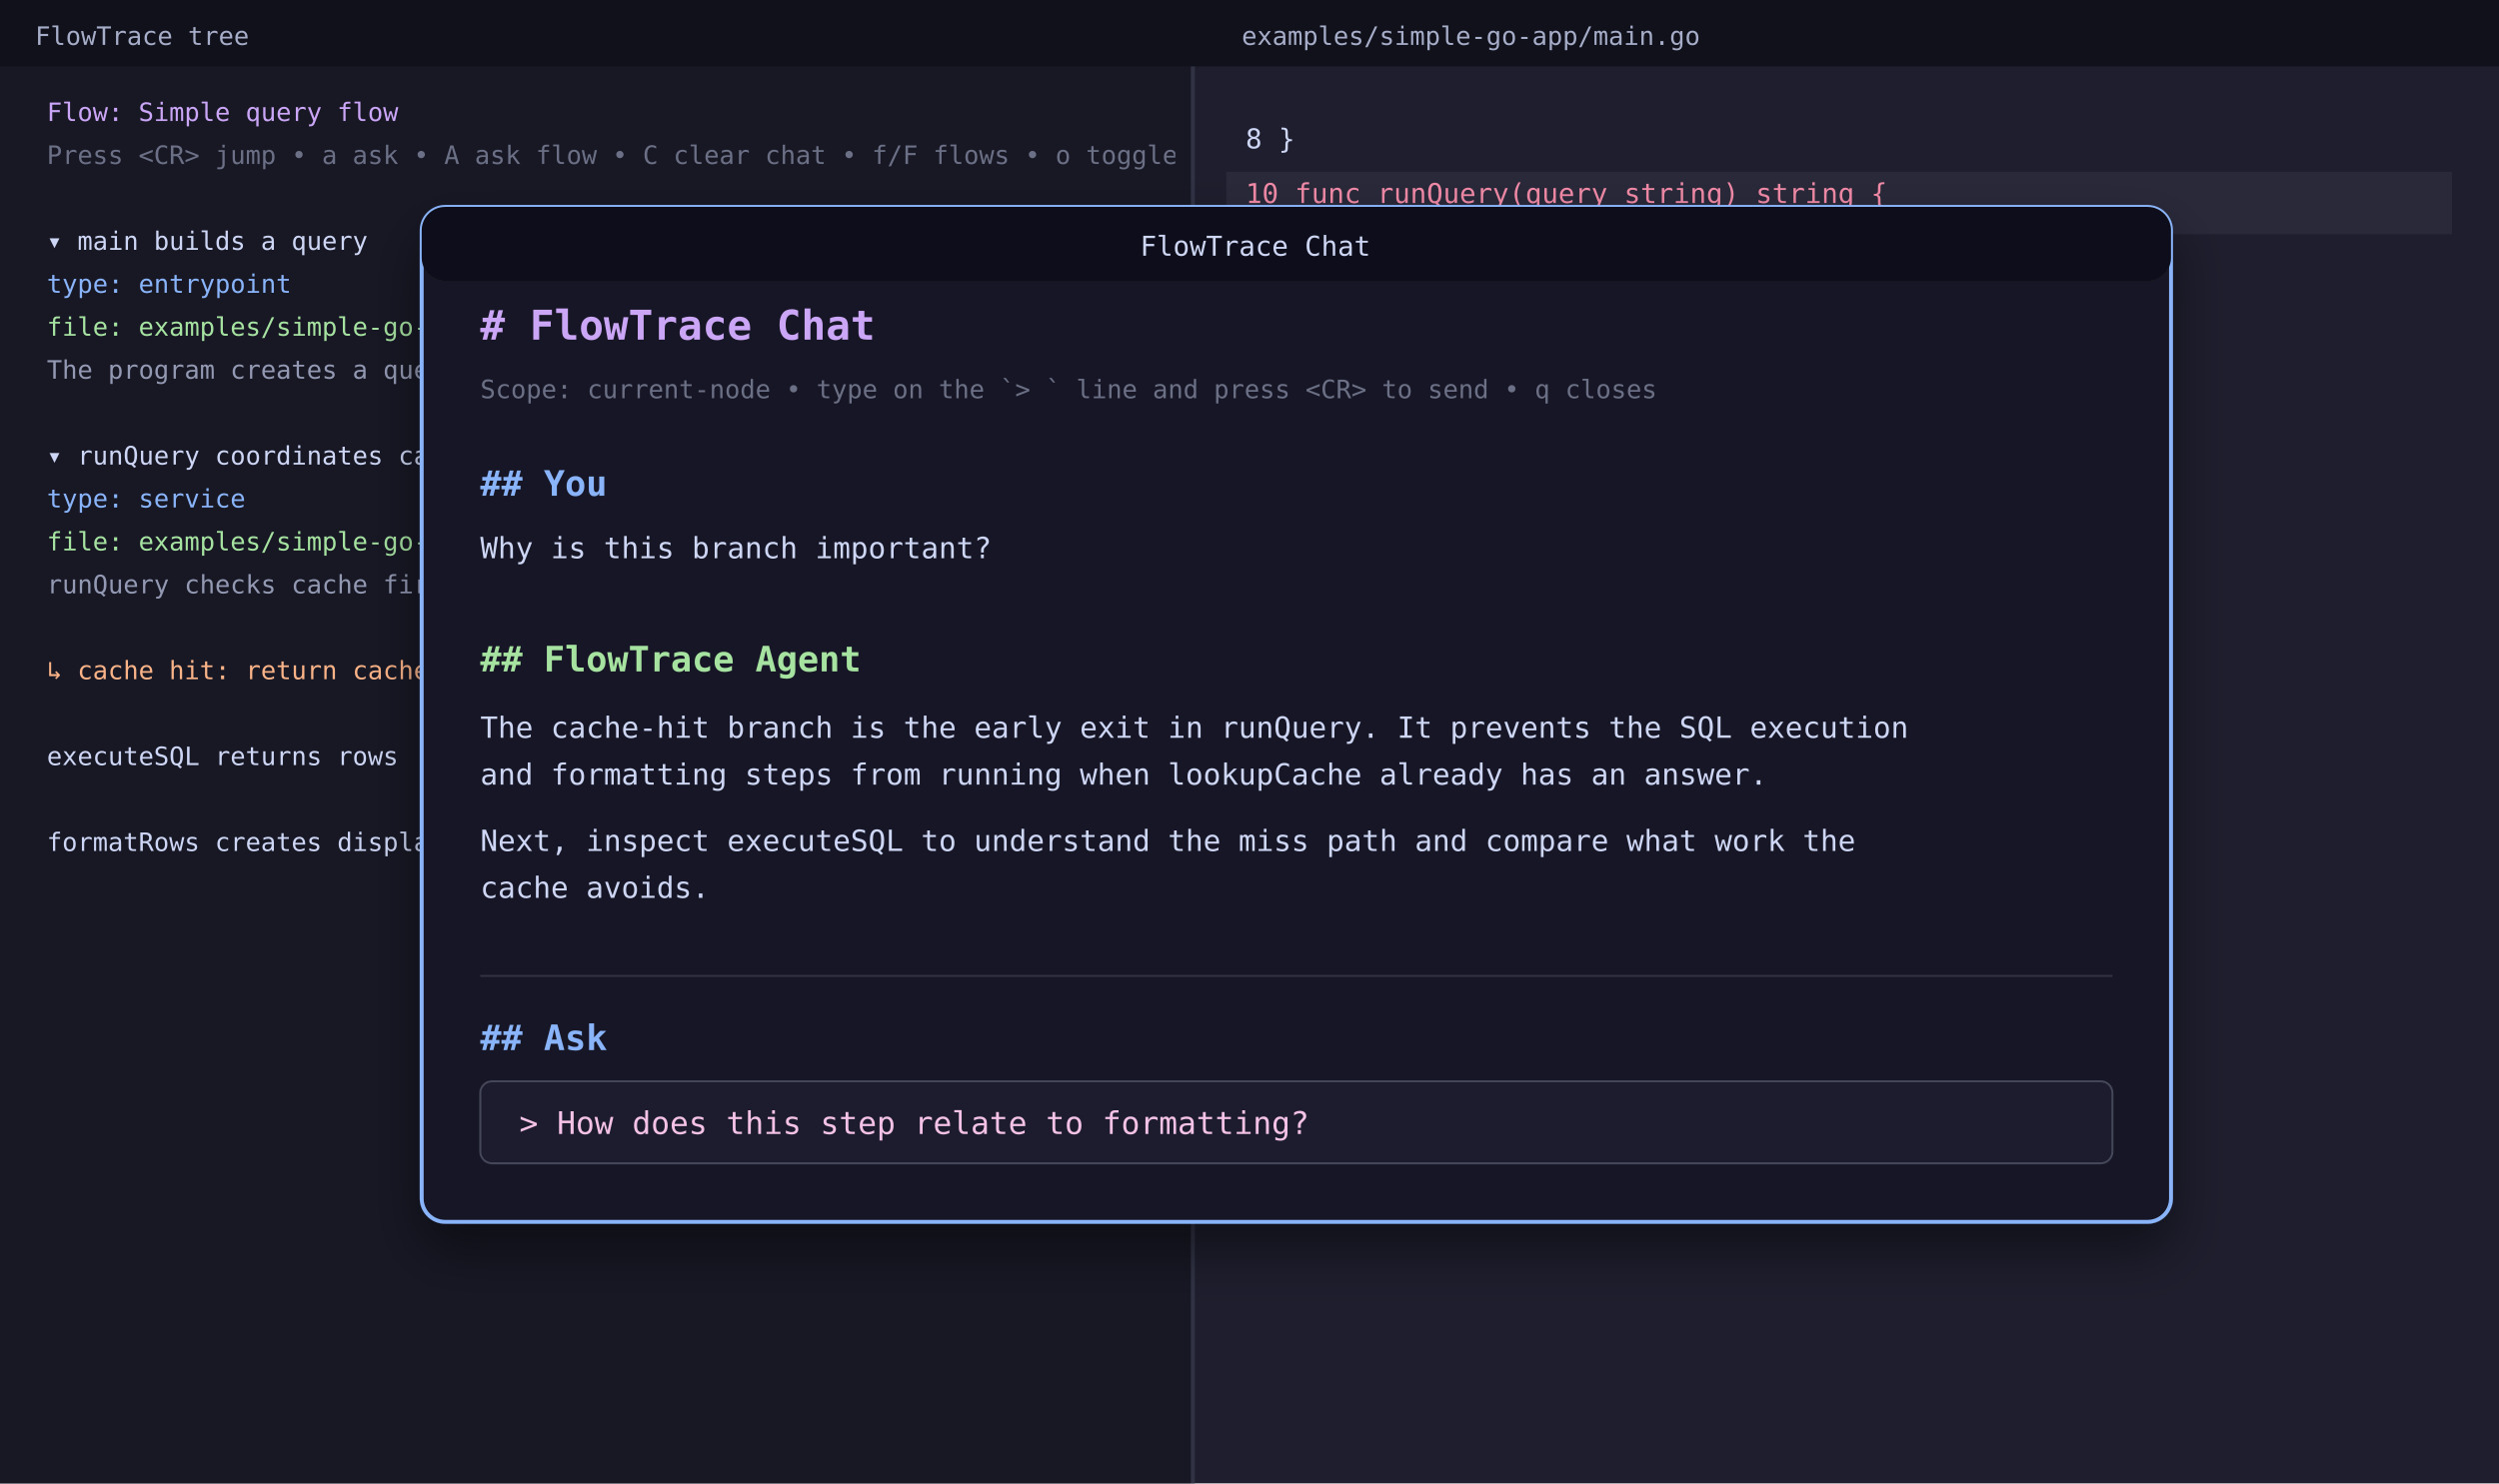
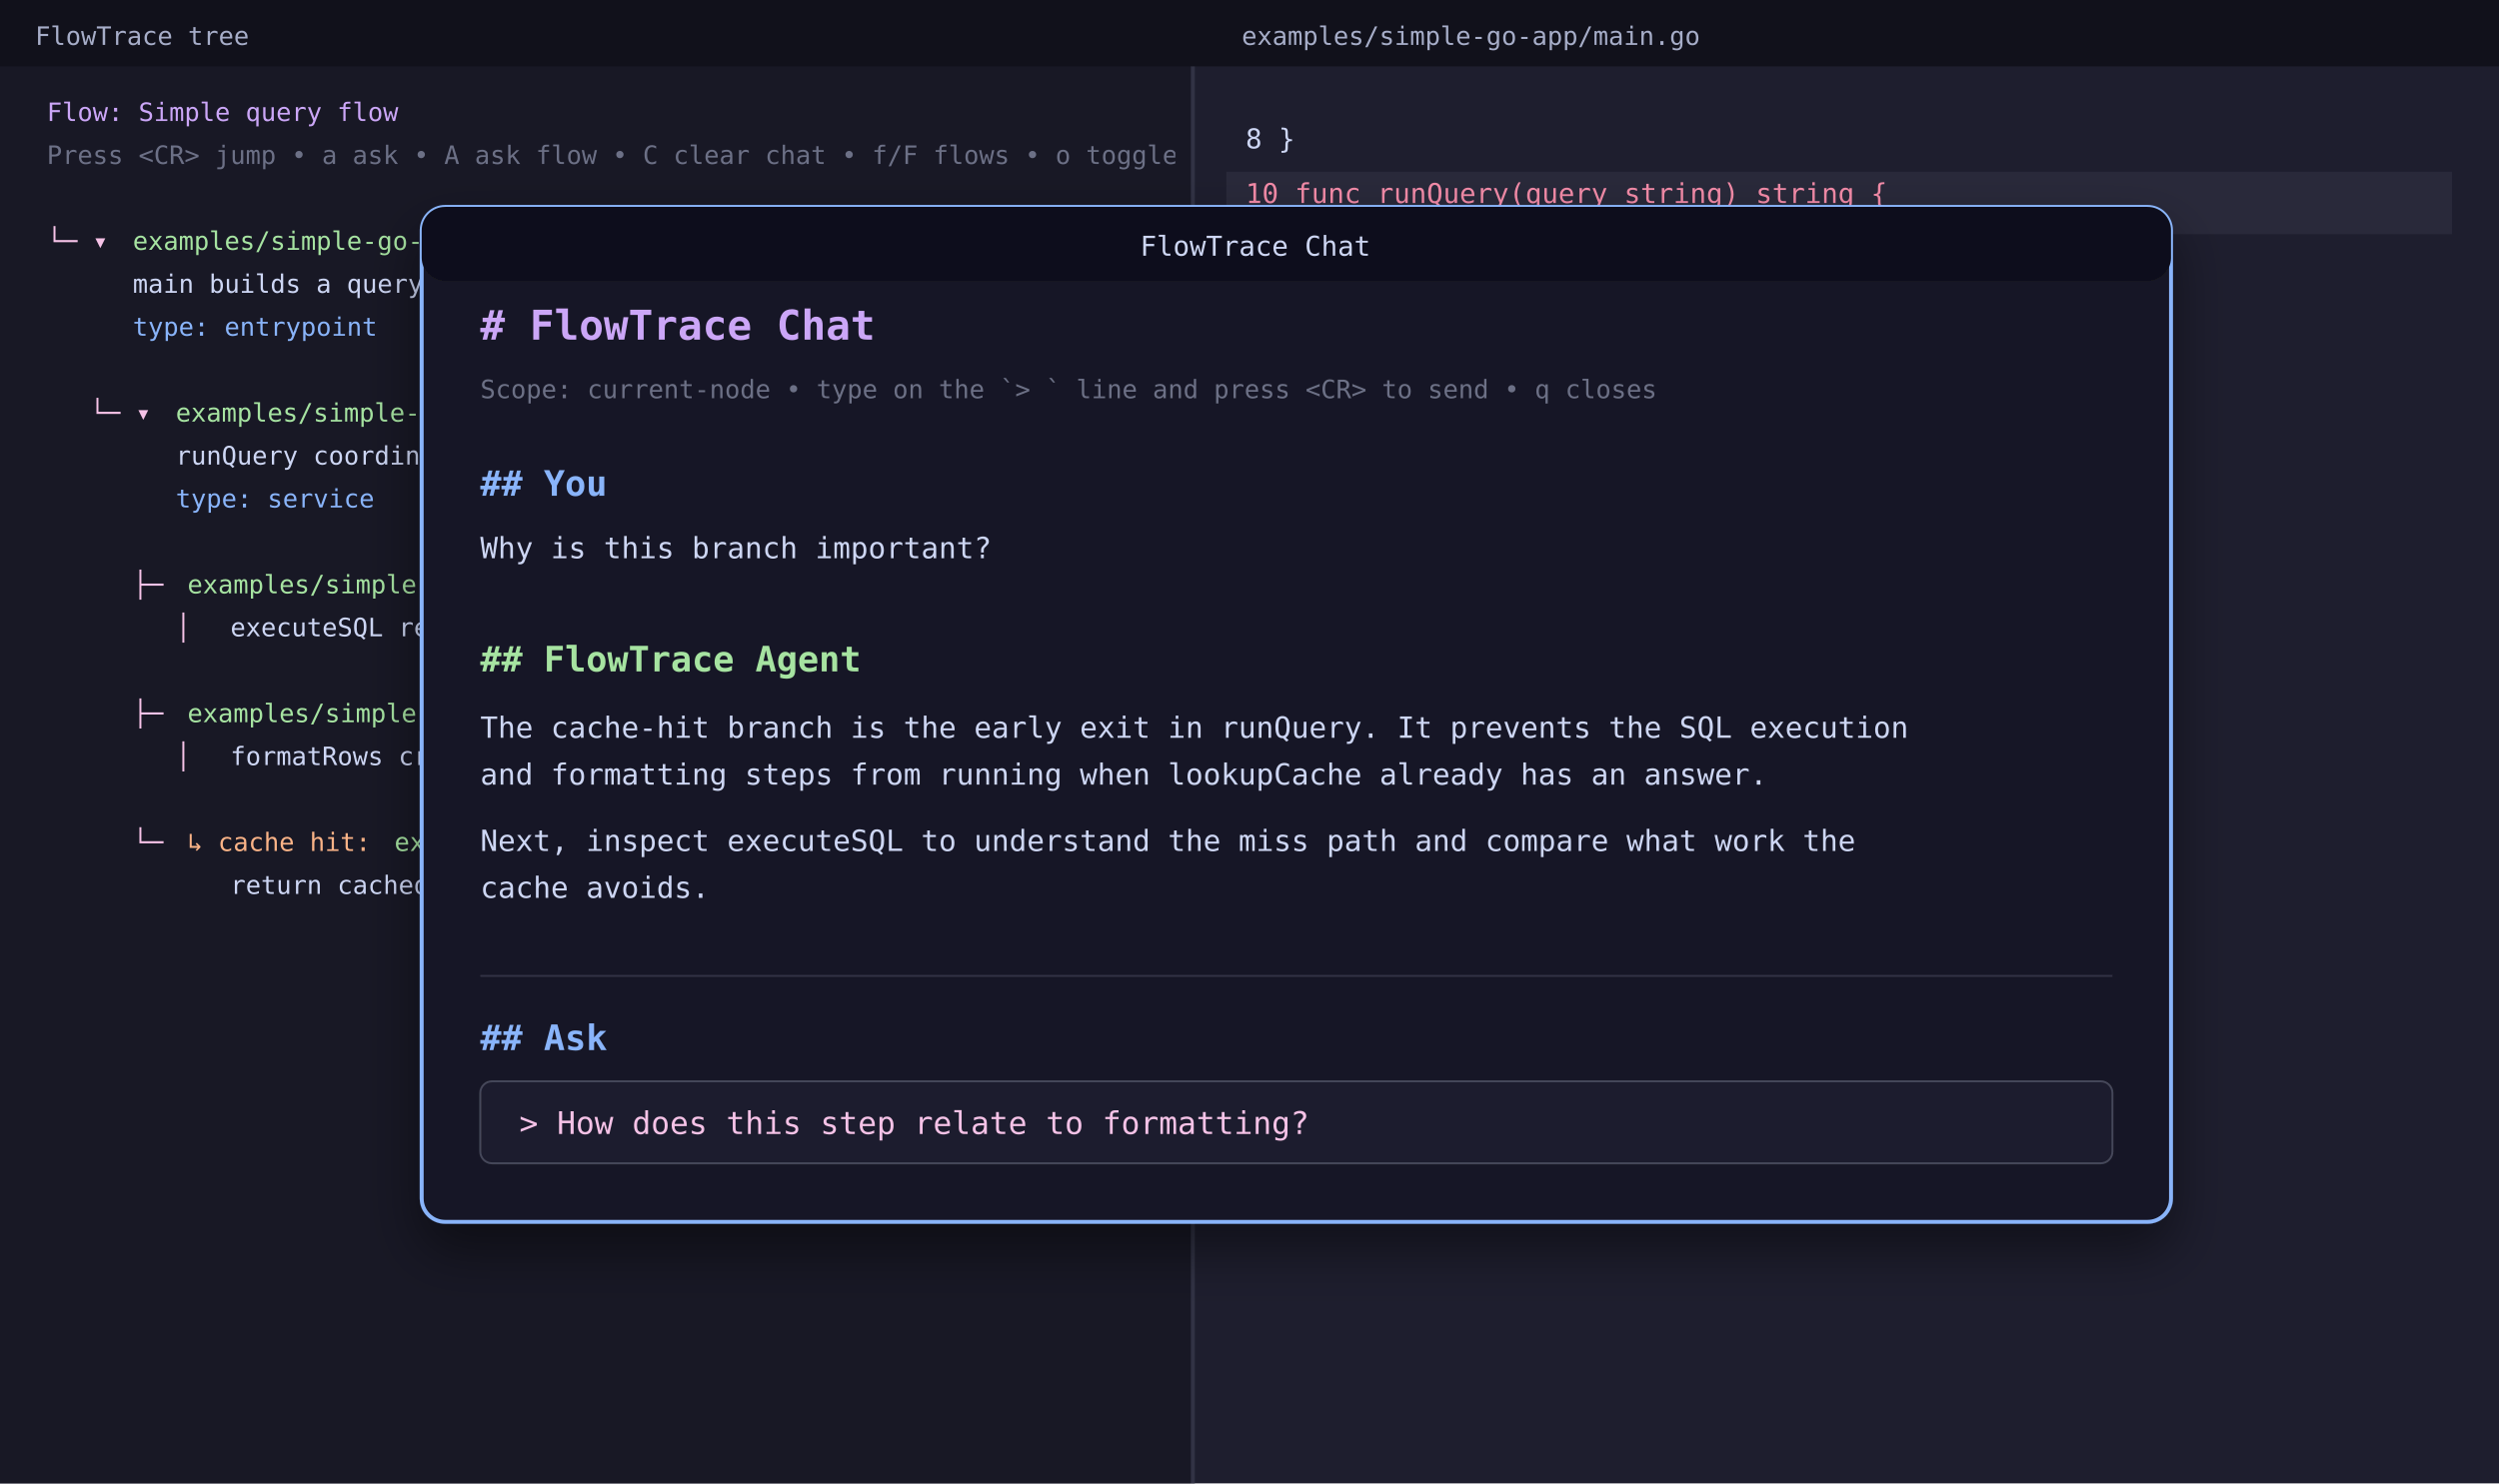
<svg xmlns="http://www.w3.org/2000/svg" width="1280" height="760" viewBox="0 0 1280 760">
  <defs>
    <clipPath id="leftClip">
      <rect x="0" y="34" width="602" height="726" />
    </clipPath>
    <clipPath id="rightClip">
      <rect x="628" y="34" width="628" height="726" />
    </clipPath>
    <filter id="shadow" x="-20%" y="-20%" width="140%" height="140%">
      <feDropShadow dx="0" dy="14" stdDeviation="14" flood-color="#000000" flood-opacity="0.45" />
    </filter>
  </defs>
  <rect width="100%" height="100%" fill="#1e1e2e" />
  <rect x="0" y="0" width="610" height="100%" fill="#181825" />
  <rect x="610" y="0" width="2" height="100%" fill="#313244" />
  <rect x="0" y="0" width="100%" height="34" fill="#11111b" />
  <text x="18" y="23" fill="#a6adc8" font-family="JetBrains Mono, SFMono-Regular, Consolas, monospace" font-size="13">FlowTrace tree</text>
  <text x="636" y="23" fill="#a6adc8" font-family="JetBrains Mono, SFMono-Regular, Consolas, monospace" font-size="13">examples/simple-go-app/main.go</text>
-   <g clip-path="url(#leftClip)">
-     <text x="24" y="62" fill="#cba6f7" font-family="JetBrains Mono, SFMono-Regular, Consolas, monospace" font-size="13">Flow: Simple query flow</text>
-     <text x="24" y="84" fill="#6c7086" font-family="JetBrains Mono, SFMono-Regular, Consolas, monospace" font-size="13">Press &lt;CR&gt; jump • a ask • A ask flow • C clear chat • f/F flows • o toggle • q close</text>
-     <text x="24" y="128" fill="#cdd6f4" font-family="JetBrains Mono, SFMono-Regular, Consolas, monospace" font-size="13">▾ main builds a query</text>
-     <text x="24" y="150" fill="#89b4fa" font-family="JetBrains Mono, SFMono-Regular, Consolas, monospace" font-size="13">  type: entrypoint</text>
-     <text x="24" y="172" fill="#a6e3a1" font-family="JetBrains Mono, SFMono-Regular, Consolas, monospace" font-size="13">  file: examples/simple-go-app/main.go:6</text>
-     <text x="24" y="194" fill="#9399b2" font-family="JetBrains Mono, SFMono-Regular, Consolas, monospace" font-size="13">  The program creates a query string and passes it into runQuery.</text>
-     <text x="24" y="238" fill="#cdd6f4" font-family="JetBrains Mono, SFMono-Regular, Consolas, monospace" font-size="13">  ▾ runQuery coordinates cache, execution, and formatting</text>
-     <text x="24" y="260" fill="#89b4fa" font-family="JetBrains Mono, SFMono-Regular, Consolas, monospace" font-size="13">    type: service</text>
-     <text x="24" y="282" fill="#a6e3a1" font-family="JetBrains Mono, SFMono-Regular, Consolas, monospace" font-size="13">    file: examples/simple-go-app/main.go:10</text>
-     <text x="24" y="304" fill="#9399b2" font-family="JetBrains Mono, SFMono-Regular, Consolas, monospace" font-size="13">    runQuery checks cache first, executes SQL on miss, then formats rows.</text>
-     <text x="24" y="348" fill="#fab387" font-family="JetBrains Mono, SFMono-Regular, Consolas, monospace" font-size="13">    ↳ cache hit: return cached result</text>
-     <text x="24" y="392" fill="#cdd6f4" font-family="JetBrains Mono, SFMono-Regular, Consolas, monospace" font-size="13">    executeSQL returns rows</text>
-     <text x="24" y="436" fill="#cdd6f4" font-family="JetBrains Mono, SFMono-Regular, Consolas, monospace" font-size="13">    formatRows creates display value</text>
+   <g clip-path="url(#leftClip)" font-family="JetBrains Mono, SFMono-Regular, Consolas, monospace" font-size="13">
+     <text x="24" y="62" fill="#cba6f7">Flow: Simple query flow</text>
+     <text x="24" y="84" fill="#6c7086">Press &lt;CR&gt; jump • a ask • A ask flow • C clear chat • f/F flows • o toggle • q close</text>
+     <text x="24" y="128" fill="#f5c2e7">└─ ▾</text>
+     <text x="68" y="128" fill="#a6e3a1">examples/simple-go-app/main.go:6</text>
+     <text x="68" y="150" fill="#cdd6f4">main builds a query</text>
+     <text x="68" y="172" fill="#89b4fa">type: entrypoint</text>
+     <text x="46" y="216" fill="#f5c2e7">└─ ▾</text>
+     <text x="90" y="216" fill="#a6e3a1">examples/simple-go-app/main.go:10</text>
+     <text x="90" y="238" fill="#cdd6f4">runQuery coordinates cache, execution, and formatting</text>
+     <text x="90" y="260" fill="#89b4fa">type: service</text>
+     <text x="68" y="304" fill="#f5c2e7">├─</text>
+     <text x="96" y="304" fill="#a6e3a1">examples/simple-go-app/main.go:21</text>
+     <text x="90" y="326" fill="#f5c2e7">│</text>
+     <text x="118" y="326" fill="#cdd6f4">executeSQL returns rows</text>
+     <text x="68" y="370" fill="#f5c2e7">├─</text>
+     <text x="96" y="370" fill="#a6e3a1">examples/simple-go-app/main.go:25</text>
+     <text x="90" y="392" fill="#f5c2e7">│</text>
+     <text x="118" y="392" fill="#cdd6f4">formatRows creates display value</text>
+     <text x="68" y="436" fill="#f5c2e7">└─</text>
+     <text x="96" y="436" fill="#fab387">↳ cache hit:</text>
+     <text x="202" y="436" fill="#a6e3a1">examples/simple-go-app/main.go:11</text>
+     <text x="118" y="458" fill="#cdd6f4">return cached result</text>
  </g>
  <g clip-path="url(#rightClip)">
    <rect x="628" y="88" width="628" height="32" fill="#313244" opacity="0.55" />
    <text x="638" y="76" fill="#cdd6f4" font-family="JetBrains Mono, SFMono-Regular, Consolas, monospace" font-size="14">  8  }</text>
    <text x="638" y="104" fill="#f38ba8" font-family="JetBrains Mono, SFMono-Regular, Consolas, monospace" font-size="14"> 10  func runQuery(query string) string {</text>
    <text x="638" y="132" fill="#cdd6f4" font-family="JetBrains Mono, SFMono-Regular, Consolas, monospace" font-size="14"> 11    if cached := lookupCache(query); cached != "" {</text>
    <text x="638" y="160" fill="#cdd6f4" font-family="JetBrains Mono, SFMono-Regular, Consolas, monospace" font-size="14"> 12      return cached</text>
    <text x="638" y="188" fill="#cdd6f4" font-family="JetBrains Mono, SFMono-Regular, Consolas, monospace" font-size="14"> 13    }</text>
    <text x="638" y="216" fill="#cdd6f4" font-family="JetBrains Mono, SFMono-Regular, Consolas, monospace" font-size="14"> 14    rows := executeSQL(query)</text>
    <text x="638" y="244" fill="#cdd6f4" font-family="JetBrains Mono, SFMono-Regular, Consolas, monospace" font-size="14"> 15    return formatRows(rows)</text>
    <text x="638" y="272" fill="#cdd6f4" font-family="JetBrains Mono, SFMono-Regular, Consolas, monospace" font-size="14"> 16  }</text>
  </g>
  <g filter="url(#shadow)">
    <rect x="216" y="106" width="896" height="520" rx="12" fill="#181825" stroke="#89b4fa" stroke-width="2" />
    <rect x="216" y="106" width="896" height="38" rx="12" fill="#11111b" />
    <text x="584" y="131" fill="#cdd6f4" font-family="JetBrains Mono, SFMono-Regular, Consolas, monospace" font-size="14">FlowTrace Chat</text>
    <text x="246" y="174" fill="#cba6f7" font-family="JetBrains Mono, SFMono-Regular, Consolas, monospace" font-size="21" font-weight="700"># FlowTrace Chat</text>
    <text x="246" y="204" fill="#6c7086" font-family="JetBrains Mono, SFMono-Regular, Consolas, monospace" font-size="13">Scope: current-node • type on the `&gt; ` line and press &lt;CR&gt; to send • q closes</text>
    <text x="246" y="254" fill="#89b4fa" font-family="JetBrains Mono, SFMono-Regular, Consolas, monospace" font-size="18" font-weight="700">## You</text>
    <text x="246" y="286" fill="#cdd6f4" font-family="JetBrains Mono, SFMono-Regular, Consolas, monospace" font-size="15">Why is this branch important?</text>
    <text x="246" y="344" fill="#a6e3a1" font-family="JetBrains Mono, SFMono-Regular, Consolas, monospace" font-size="18" font-weight="700">## FlowTrace Agent</text>
    <text x="246" y="378" fill="#cdd6f4" font-family="JetBrains Mono, SFMono-Regular, Consolas, monospace" font-size="15">The cache-hit branch is the early exit in runQuery. It prevents the SQL execution</text>
    <text x="246" y="402" fill="#cdd6f4" font-family="JetBrains Mono, SFMono-Regular, Consolas, monospace" font-size="15">and formatting steps from running when lookupCache already has an answer.</text>
    <text x="246" y="436" fill="#cdd6f4" font-family="JetBrains Mono, SFMono-Regular, Consolas, monospace" font-size="15">Next, inspect executeSQL to understand the miss path and compare what work the</text>
    <text x="246" y="460" fill="#cdd6f4" font-family="JetBrains Mono, SFMono-Regular, Consolas, monospace" font-size="15">cache avoids.</text>
    <line x1="246" y1="500" x2="1082" y2="500" stroke="#313244" stroke-width="1" />
    <text x="246" y="538" fill="#89b4fa" font-family="JetBrains Mono, SFMono-Regular, Consolas, monospace" font-size="18" font-weight="700">## Ask</text>
    <rect x="246" y="554" width="836" height="42" rx="6" fill="#1e1e2e" stroke="#45475a" />
    <text x="266" y="581" fill="#f5c2e7" font-family="JetBrains Mono, SFMono-Regular, Consolas, monospace" font-size="16">&gt; How does this step relate to formatting?</text>
  </g>
</svg>
